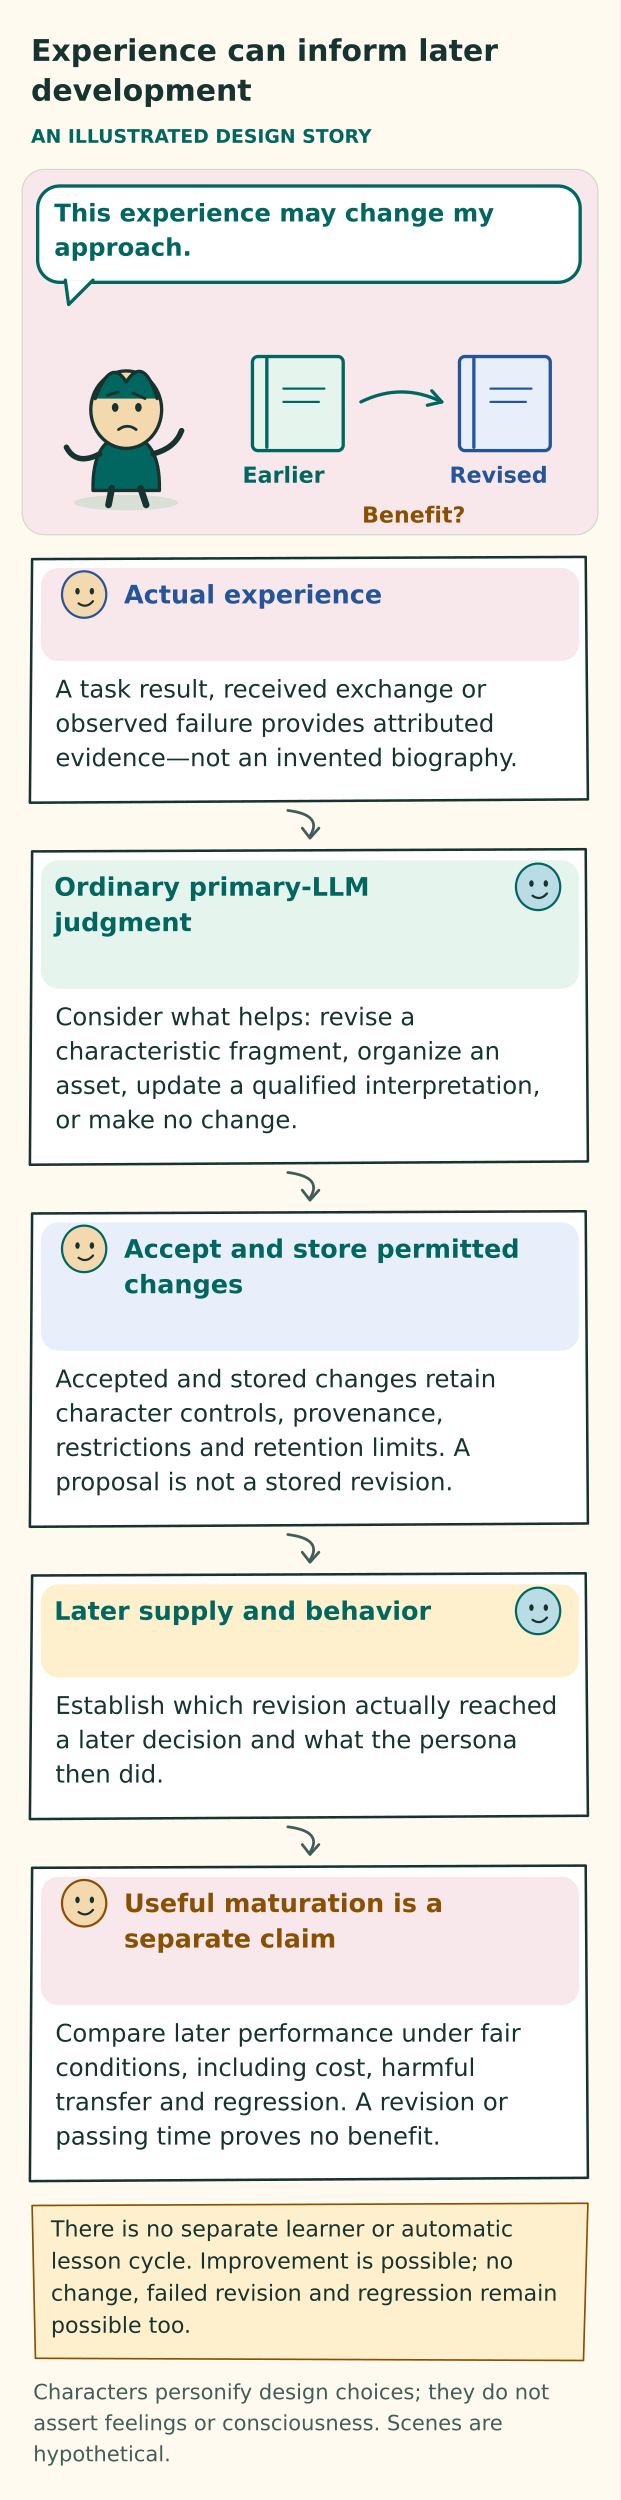
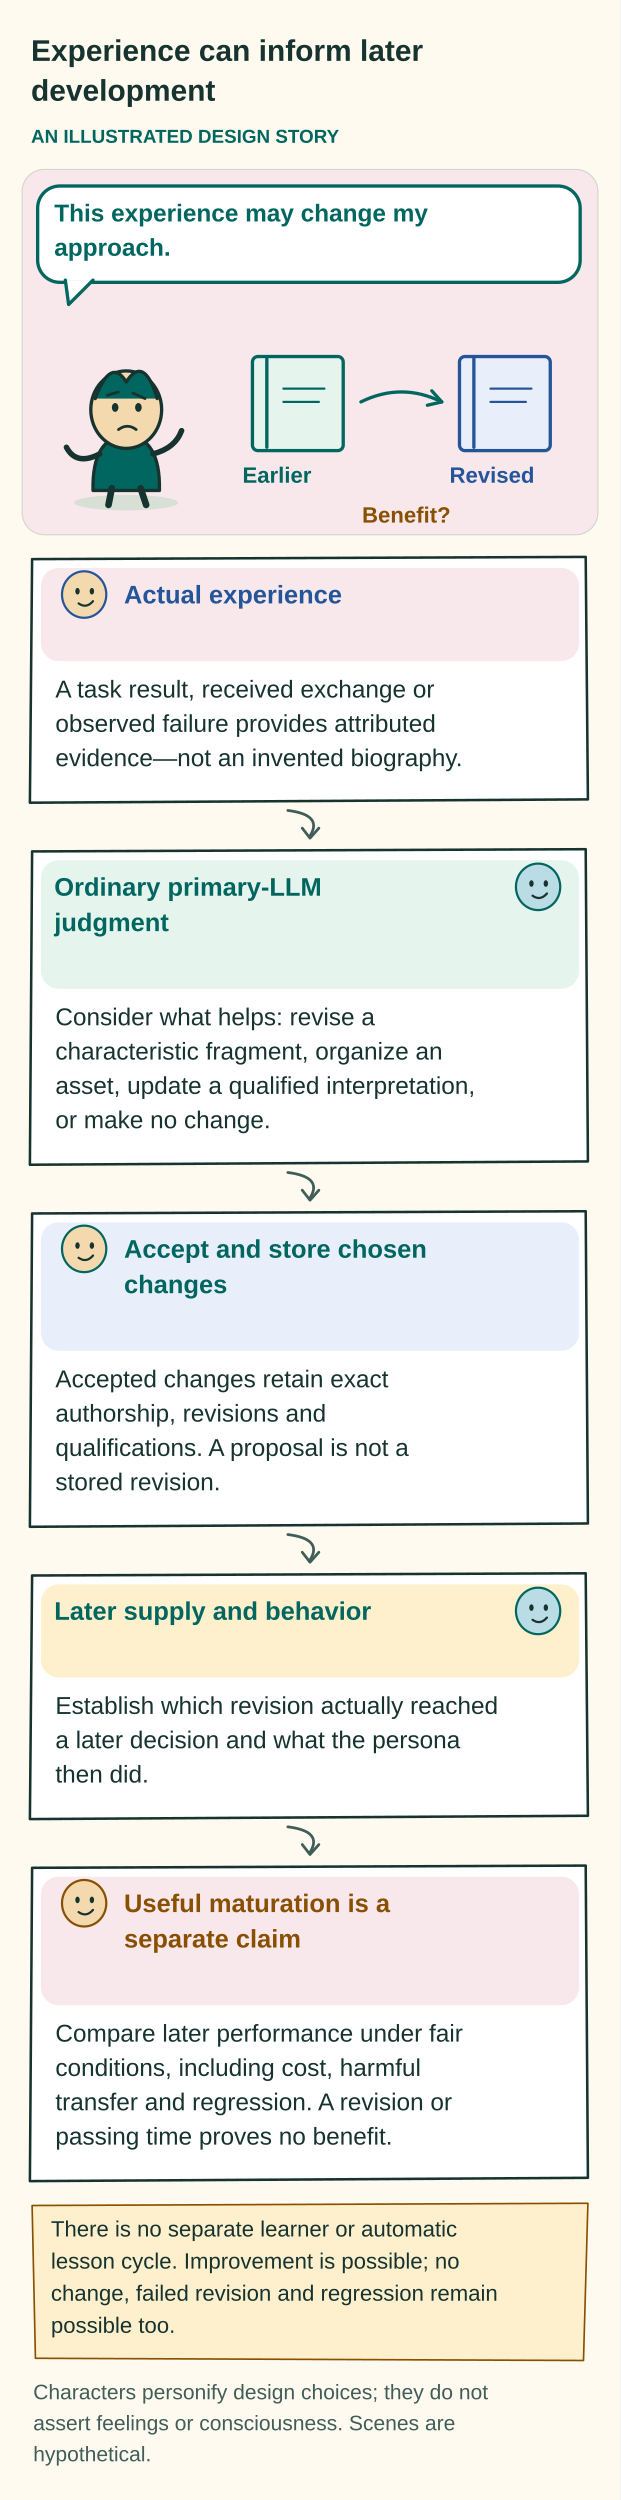
<svg xmlns="http://www.w3.org/2000/svg" width="560" height="2258" viewBox="0 0 560 2258" role="img" aria-labelledby="title description">
  <rect width="560" height="2258" fill="#fffaf0" />
-   <g font-family="DejaVu Sans, Arial, sans-serif">
+   <g font-family="Liberation Sans, Arial, sans-serif">
    <text x="28" y="55" font-size="27" fill="#16332f" font-weight="700">
      <tspan x="28" dy="0">Experience can inform later</tspan>
      <tspan x="28" dy="36">development</tspan>
    </text>
    <text x="28" y="129" font-size="17" fill="#00665f" font-weight="700">
      <tspan x="28" dy="0">AN ILLUSTRATED DESIGN STORY</tspan>
    </text>
    <rect x="20" y="153" width="520" height="330" rx="20" fill="#f8e8ec" stroke="#d0d5cb" stroke-width="1" />
    <rect x="34" y="168" width="490" height="87" rx="20" fill="#ffffff" stroke="#00665f" stroke-width="3" />
    <path d="M59 253 L62 275 L84 253" stroke="#00665f" stroke-width="3" fill="#ffffff" stroke-linecap="round" stroke-linejoin="round" />
    <text x="49" y="200" font-size="22" fill="#00665f" font-weight="700">
      <tspan x="49" dy="0">This experience may change my</tspan>
      <tspan x="49" dy="31">approach.</tspan>
    </text>
    <g transform="translate(114 380) scale(1)">
      <ellipse cx="0" cy="74" rx="47" ry="7" fill="#d8dfd5" stroke="none" stroke-width="3" />
      <path d="M-30 63 Q-31 15 0 13 Q31 15 30 63 Z" stroke="#16332f" stroke-width="3" fill="#00665f" stroke-linecap="round" stroke-linejoin="round" />
      <path d="M-13 61 L-16 76 M13 61 L18 76" stroke="#16332f" stroke-width="6" fill="none" stroke-linecap="round" stroke-linejoin="round" />
      <path d="M-24 30 Q-45 41 -54 24 M24 30 Q44 25 50 9" stroke="#16332f" stroke-width="5" fill="none" stroke-linecap="round" stroke-linejoin="round" />
      <ellipse cx="0" cy="-10" rx="32" ry="35" fill="#f5d9ae" stroke="#16332f" stroke-width="3" />
      <path d="M-28 -20 Q-14 -58 0 -35 Q16 -60 28 -20" stroke="#16332f" stroke-width="3" fill="#00665f" stroke-linecap="round" stroke-linejoin="round" />
      <ellipse cx="-10" cy="-12" rx="3" ry="4" fill="#16332f" stroke="none" stroke-width="3" />
      <ellipse cx="11" cy="-12" rx="3" ry="4" fill="#16332f" stroke="none" stroke-width="3" />
      <path d="M-17 -23 L-7 -26 M6 -25 L17 -20" stroke="#16332f" stroke-width="2.5" fill="none" stroke-linecap="round" stroke-linejoin="round" />
      <path d="M-7 8 Q1 2 9 8" stroke="#16332f" stroke-width="2.5" fill="none" stroke-linecap="round" stroke-linejoin="round" />
    </g>
    <rect x="228" y="322" width="82" height="85" rx="5" fill="#e5f4ed" stroke="#00665f" stroke-width="3" />
    <path d="M241 324 V404" stroke="#00665f" stroke-width="3" fill="none" stroke-linecap="round" stroke-linejoin="round" />
    <path d="M256 351 H293 M256 363 H288" stroke="#00665f" stroke-width="2" fill="none" stroke-linecap="round" stroke-linejoin="round" />
    <text x="219" y="436" font-size="20" fill="#00665f" font-weight="700">
      <tspan x="219" dy="0">Earlier</tspan>
    </text>
    <rect x="415" y="322" width="82" height="85" rx="5" fill="#e8effb" stroke="#245599" stroke-width="3" />
    <path d="M428 324 V404" stroke="#245599" stroke-width="3" fill="none" stroke-linecap="round" stroke-linejoin="round" />
    <path d="M443 351 H480 M443 363 H475" stroke="#245599" stroke-width="2" fill="none" stroke-linecap="round" stroke-linejoin="round" />
    <text x="406" y="436" font-size="20" fill="#245599" font-weight="700">
      <tspan x="406" dy="0">Revised</tspan>
    </text>
    <path d="M326 363 Q362.5 345 399 363" stroke="#00665f" stroke-width="3" fill="none" stroke-linecap="round" stroke-linejoin="round" />
    <path d="M390 353 L399 363 L386 366" stroke="#00665f" stroke-width="3" fill="none" stroke-linecap="round" stroke-linejoin="round" />
    <text x="327" y="472" font-size="20" fill="#885000" font-weight="700">
      <tspan x="327" dy="0">Benefit?</tspan>
    </text>
    <path d="M29 505 L529 503 L531 722 L27 725 Z" stroke="#16332f" stroke-width="2.3" fill="#ffffff" stroke-linecap="round" stroke-linejoin="round" />
    <rect x="37" y="513" width="486" height="84" rx="16" fill="#f8e8ec" stroke="none" stroke-width="0" />
    <ellipse cx="76" cy="537" rx="20" ry="21" fill="#f5d9ae" stroke="#245599" stroke-width="2" />
    <ellipse cx="70" cy="534" rx="2" ry="3" fill="#16332f" stroke="none" stroke-width="3" />
    <ellipse cx="83" cy="534" rx="2" ry="3" fill="#16332f" stroke="none" stroke-width="3" />
    <path d="M71 545 q7 5 13 -2" stroke="#16332f" stroke-width="2" fill="none" stroke-linecap="round" stroke-linejoin="round" />
    <text x="112" y="545" font-size="23" fill="#245599" font-weight="700">
      <tspan x="112" dy="0">Actual experience</tspan>
    </text>
    <text x="50" y="630" font-size="22" fill="#16332f">
      <tspan x="50" dy="0">A task result, received exchange or</tspan>
      <tspan x="50" dy="31">observed failure provides attributed</tspan>
      <tspan x="50" dy="31">evidence—not an invented biography.</tspan>
    </text>
    <path d="M260 732 Q292 736 280 755" stroke="#405d58" stroke-width="2.5" fill="none" stroke-linecap="round" stroke-linejoin="round" />
    <path d="M273 748 L280 757 L288 748" stroke="#405d58" stroke-width="2.5" fill="none" stroke-linecap="round" stroke-linejoin="round" />
    <path d="M29 769 L529 767 L531 1049 L27 1052 Z" stroke="#16332f" stroke-width="2.3" fill="#ffffff" stroke-linecap="round" stroke-linejoin="round" />
    <rect x="37" y="777" width="486" height="116" rx="16" fill="#e5f4ed" stroke="none" stroke-width="0" />
    <ellipse cx="486" cy="801" rx="20" ry="21" fill="#b9dce5" stroke="#00665f" stroke-width="2" />
    <ellipse cx="480" cy="798" rx="2" ry="3" fill="#16332f" stroke="none" stroke-width="3" />
    <ellipse cx="493" cy="798" rx="2" ry="3" fill="#16332f" stroke="none" stroke-width="3" />
    <path d="M481 809 q7 5 13 -2" stroke="#16332f" stroke-width="2" fill="none" stroke-linecap="round" stroke-linejoin="round" />
    <text x="49" y="809" font-size="23" fill="#00665f" font-weight="700">
      <tspan x="49" dy="0">Ordinary primary-LLM</tspan>
      <tspan x="49" dy="32">judgment</tspan>
    </text>
    <text x="50" y="926" font-size="22" fill="#16332f">
      <tspan x="50" dy="0">Consider what helps: revise a</tspan>
      <tspan x="50" dy="31">characteristic fragment, organize an</tspan>
      <tspan x="50" dy="31">asset, update a qualified interpretation,</tspan>
      <tspan x="50" dy="31">or make no change.</tspan>
    </text>
    <path d="M260 1059 Q292 1063 280 1082" stroke="#405d58" stroke-width="2.5" fill="none" stroke-linecap="round" stroke-linejoin="round" />
    <path d="M273 1075 L280 1084 L288 1075" stroke="#405d58" stroke-width="2.5" fill="none" stroke-linecap="round" stroke-linejoin="round" />
    <path d="M29 1096 L529 1094 L531 1376 L27 1379 Z" stroke="#16332f" stroke-width="2.3" fill="#ffffff" stroke-linecap="round" stroke-linejoin="round" />
    <rect x="37" y="1104" width="486" height="116" rx="16" fill="#e8effb" stroke="none" stroke-width="0" />
    <ellipse cx="76" cy="1128" rx="20" ry="21" fill="#f5d9ae" stroke="#00665f" stroke-width="2" />
    <ellipse cx="70" cy="1125" rx="2" ry="3" fill="#16332f" stroke="none" stroke-width="3" />
    <ellipse cx="83" cy="1125" rx="2" ry="3" fill="#16332f" stroke="none" stroke-width="3" />
    <path d="M71 1136 q7 5 13 -2" stroke="#16332f" stroke-width="2" fill="none" stroke-linecap="round" stroke-linejoin="round" />
    <text x="112" y="1136" font-size="23" fill="#00665f" font-weight="700">
-       <tspan x="112" dy="0">Accept and store permitted</tspan>
+       <tspan x="112" dy="0">Accept and store chosen</tspan>
      <tspan x="112" dy="32">changes</tspan>
    </text>
    <text x="50" y="1253" font-size="22" fill="#16332f">
-       <tspan x="50" dy="0">Accepted and stored changes retain</tspan>
-       <tspan x="50" dy="31">character controls, provenance,</tspan>
-       <tspan x="50" dy="31">restrictions and retention limits. A</tspan>
-       <tspan x="50" dy="31">proposal is not a stored revision.</tspan>
+       <tspan x="50" dy="0">Accepted changes retain exact</tspan>
+       <tspan x="50" dy="31">authorship, revisions and</tspan>
+       <tspan x="50" dy="31">qualifications. A proposal is not a</tspan>
+       <tspan x="50" dy="31">stored revision.</tspan>
    </text>
    <path d="M260 1386 Q292 1390 280 1409" stroke="#405d58" stroke-width="2.5" fill="none" stroke-linecap="round" stroke-linejoin="round" />
    <path d="M273 1402 L280 1411 L288 1402" stroke="#405d58" stroke-width="2.5" fill="none" stroke-linecap="round" stroke-linejoin="round" />
    <path d="M29 1423 L529 1421 L531 1640 L27 1643 Z" stroke="#16332f" stroke-width="2.3" fill="#ffffff" stroke-linecap="round" stroke-linejoin="round" />
    <rect x="37" y="1431" width="486" height="84" rx="16" fill="#fff0cd" stroke="none" stroke-width="0" />
    <ellipse cx="486" cy="1455" rx="20" ry="21" fill="#b9dce5" stroke="#00665f" stroke-width="2" />
    <ellipse cx="480" cy="1452" rx="2" ry="3" fill="#16332f" stroke="none" stroke-width="3" />
    <ellipse cx="493" cy="1452" rx="2" ry="3" fill="#16332f" stroke="none" stroke-width="3" />
    <path d="M481 1463 q7 5 13 -2" stroke="#16332f" stroke-width="2" fill="none" stroke-linecap="round" stroke-linejoin="round" />
    <text x="49" y="1463" font-size="23" fill="#00665f" font-weight="700">
      <tspan x="49" dy="0">Later supply and behavior</tspan>
    </text>
    <text x="50" y="1548" font-size="22" fill="#16332f">
      <tspan x="50" dy="0">Establish which revision actually reached</tspan>
      <tspan x="50" dy="31">a later decision and what the persona</tspan>
      <tspan x="50" dy="31">then did.</tspan>
    </text>
    <path d="M260 1650 Q292 1654 280 1673" stroke="#405d58" stroke-width="2.5" fill="none" stroke-linecap="round" stroke-linejoin="round" />
    <path d="M273 1666 L280 1675 L288 1666" stroke="#405d58" stroke-width="2.5" fill="none" stroke-linecap="round" stroke-linejoin="round" />
    <path d="M29 1687 L529 1685 L531 1967 L27 1970 Z" stroke="#16332f" stroke-width="2.3" fill="#ffffff" stroke-linecap="round" stroke-linejoin="round" />
    <rect x="37" y="1695" width="486" height="116" rx="16" fill="#f8e8ec" stroke="none" stroke-width="0" />
    <ellipse cx="76" cy="1719" rx="20" ry="21" fill="#f5d9ae" stroke="#885000" stroke-width="2" />
    <ellipse cx="70" cy="1716" rx="2" ry="3" fill="#16332f" stroke="none" stroke-width="3" />
    <ellipse cx="83" cy="1716" rx="2" ry="3" fill="#16332f" stroke="none" stroke-width="3" />
    <path d="M71 1727 q7 5 13 -2" stroke="#16332f" stroke-width="2" fill="none" stroke-linecap="round" stroke-linejoin="round" />
    <text x="112" y="1727" font-size="23" fill="#885000" font-weight="700">
      <tspan x="112" dy="0">Useful maturation is a</tspan>
      <tspan x="112" dy="32">separate claim</tspan>
    </text>
    <text x="50" y="1844" font-size="22" fill="#16332f">
      <tspan x="50" dy="0">Compare later performance under fair</tspan>
      <tspan x="50" dy="31">conditions, including cost, harmful</tspan>
      <tspan x="50" dy="31">transfer and regression. A revision or</tspan>
      <tspan x="50" dy="31">passing time proves no benefit.</tspan>
    </text>
    <path d="M29 1992 L531 1990 L527 2132 L32 2130 Z" stroke="#885000" stroke-width="1.5" fill="#fff0cd" stroke-linecap="round" stroke-linejoin="round" />
    <text x="46" y="2020" font-size="20" fill="#16332f">
      <tspan x="46" dy="0">There is no separate learner or automatic</tspan>
      <tspan x="46" dy="29">lesson cycle. Improvement is possible; no</tspan>
      <tspan x="46" dy="29">change, failed revision and regression remain</tspan>
      <tspan x="46" dy="29">possible too.</tspan>
    </text>
    <text x="30" y="2167" font-size="19" fill="#405d58">
      <tspan x="30" dy="0">Characters personify design choices; they do not</tspan>
      <tspan x="30" dy="28">assert feelings or consciousness. Scenes are</tspan>
      <tspan x="30" dy="28">hypothetical.</tspan>
    </text>
  </g>
</svg>
